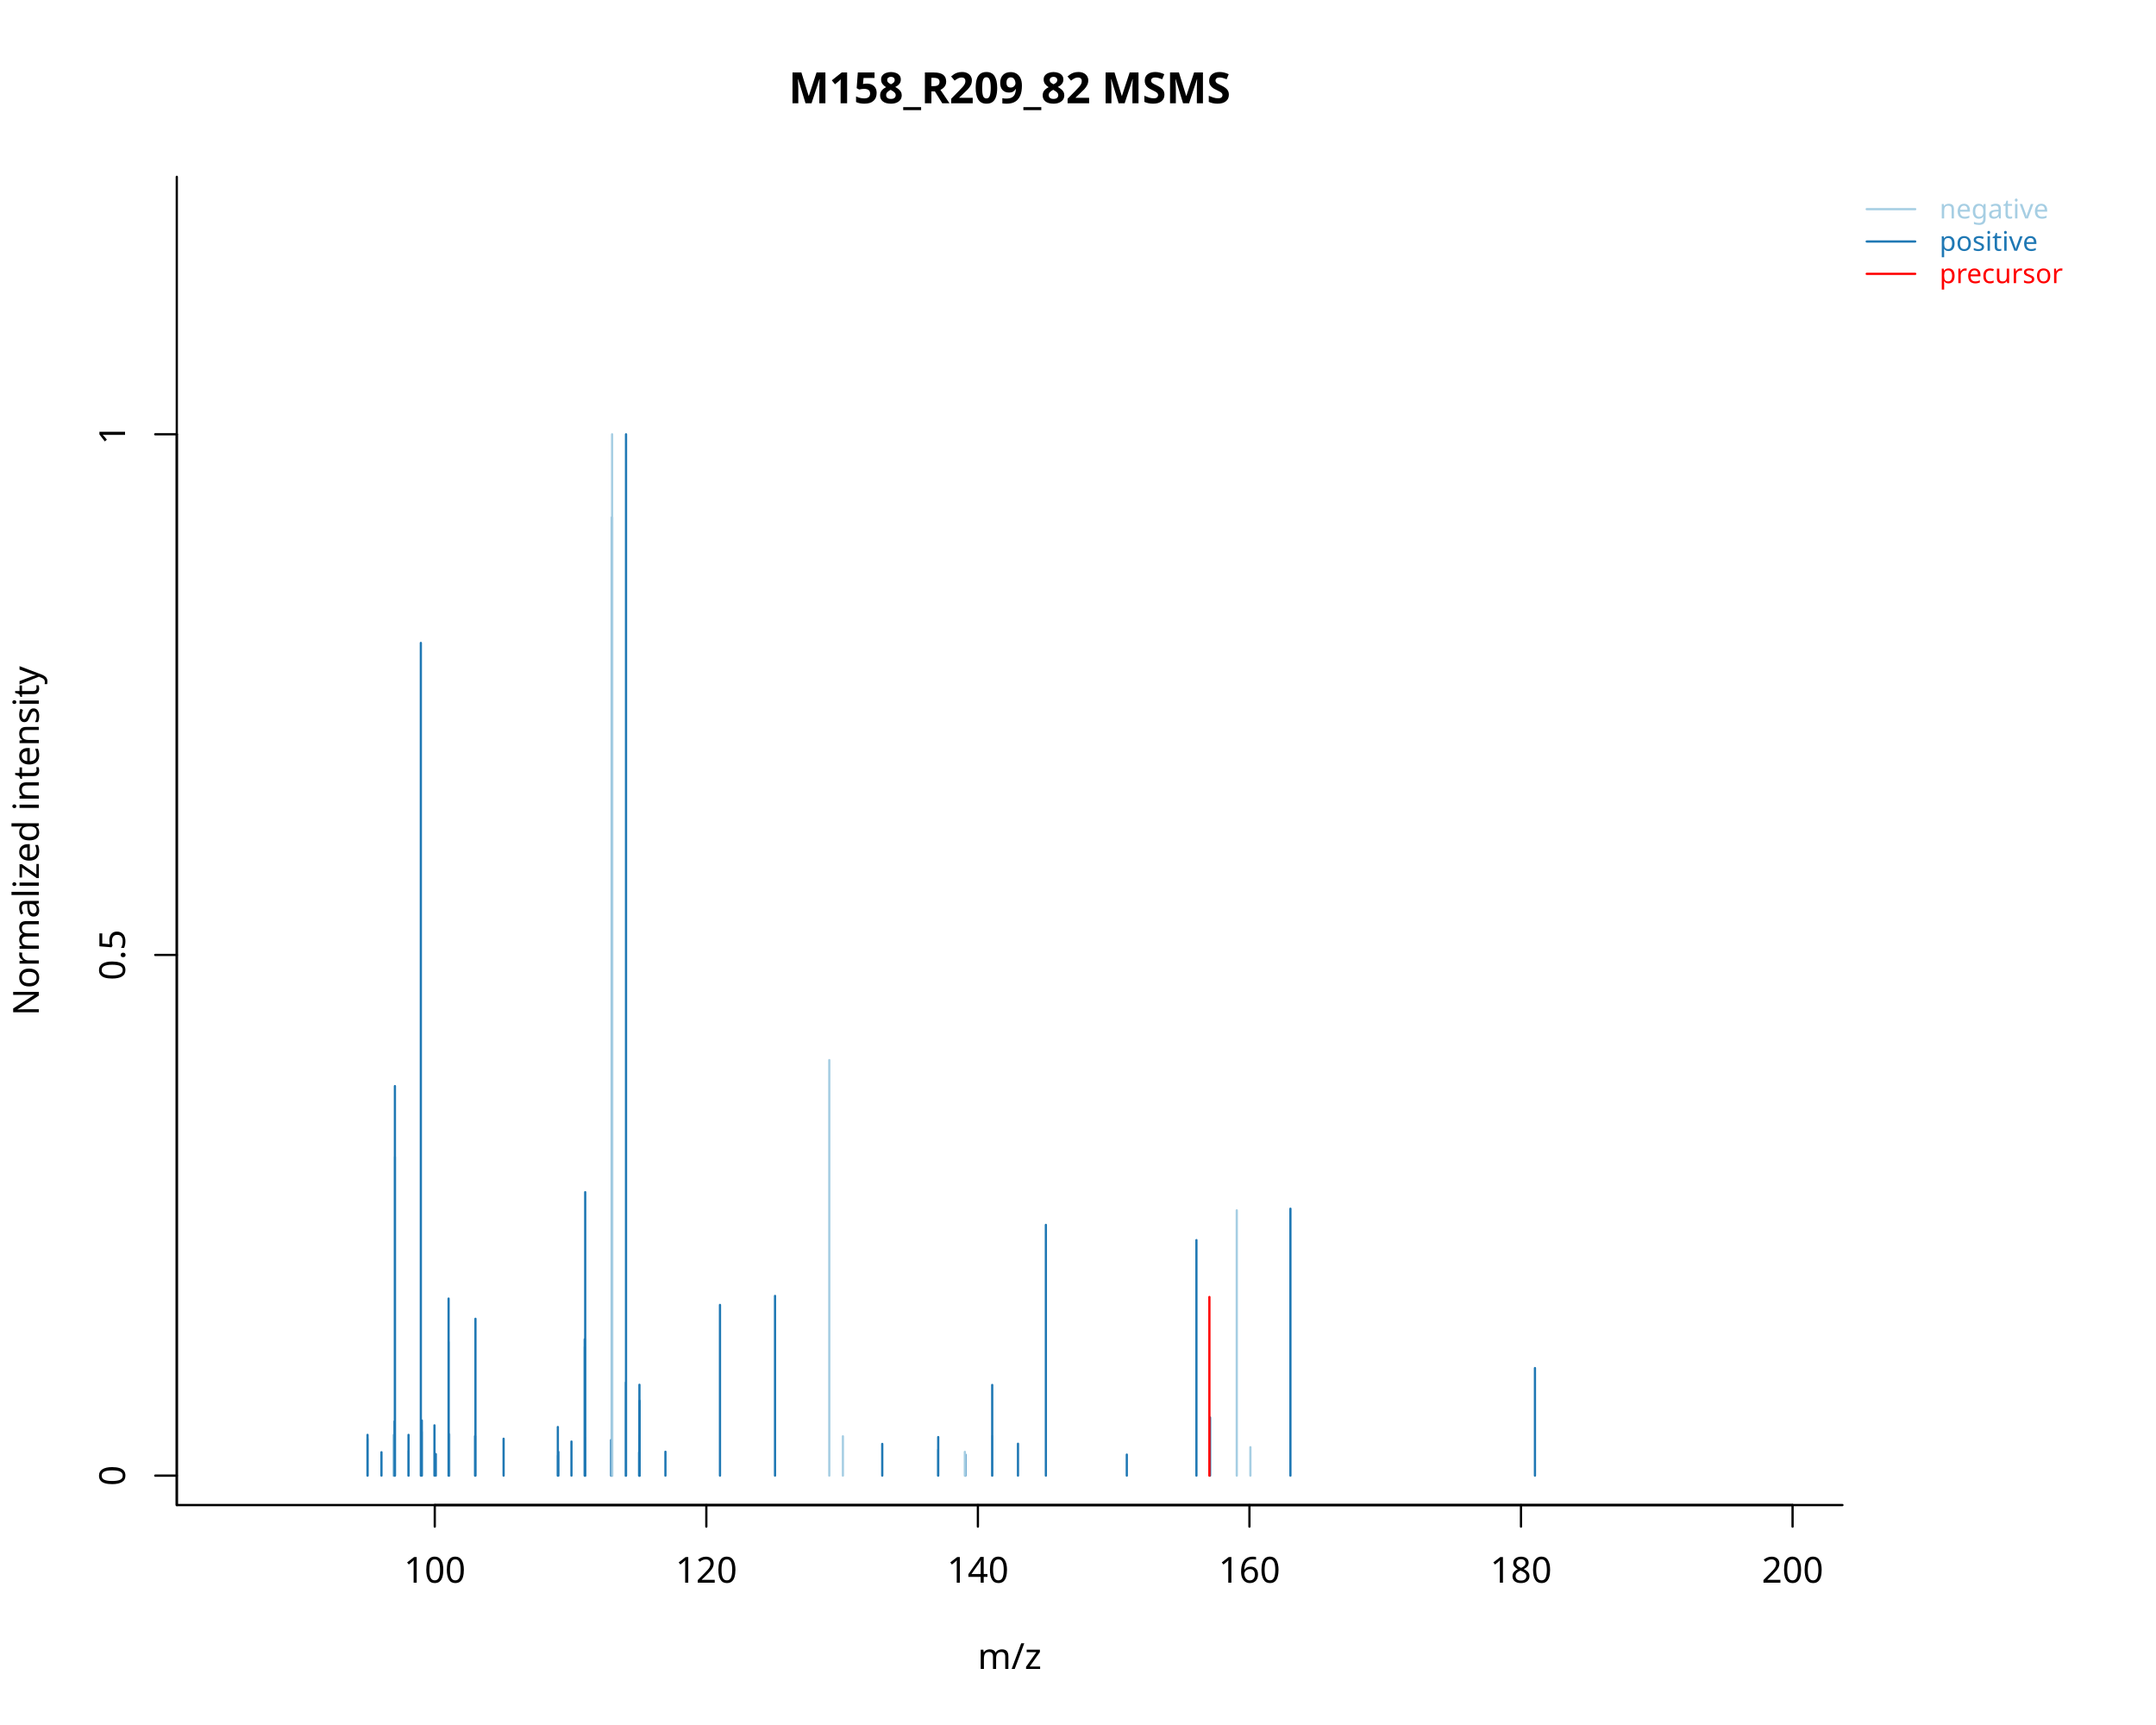
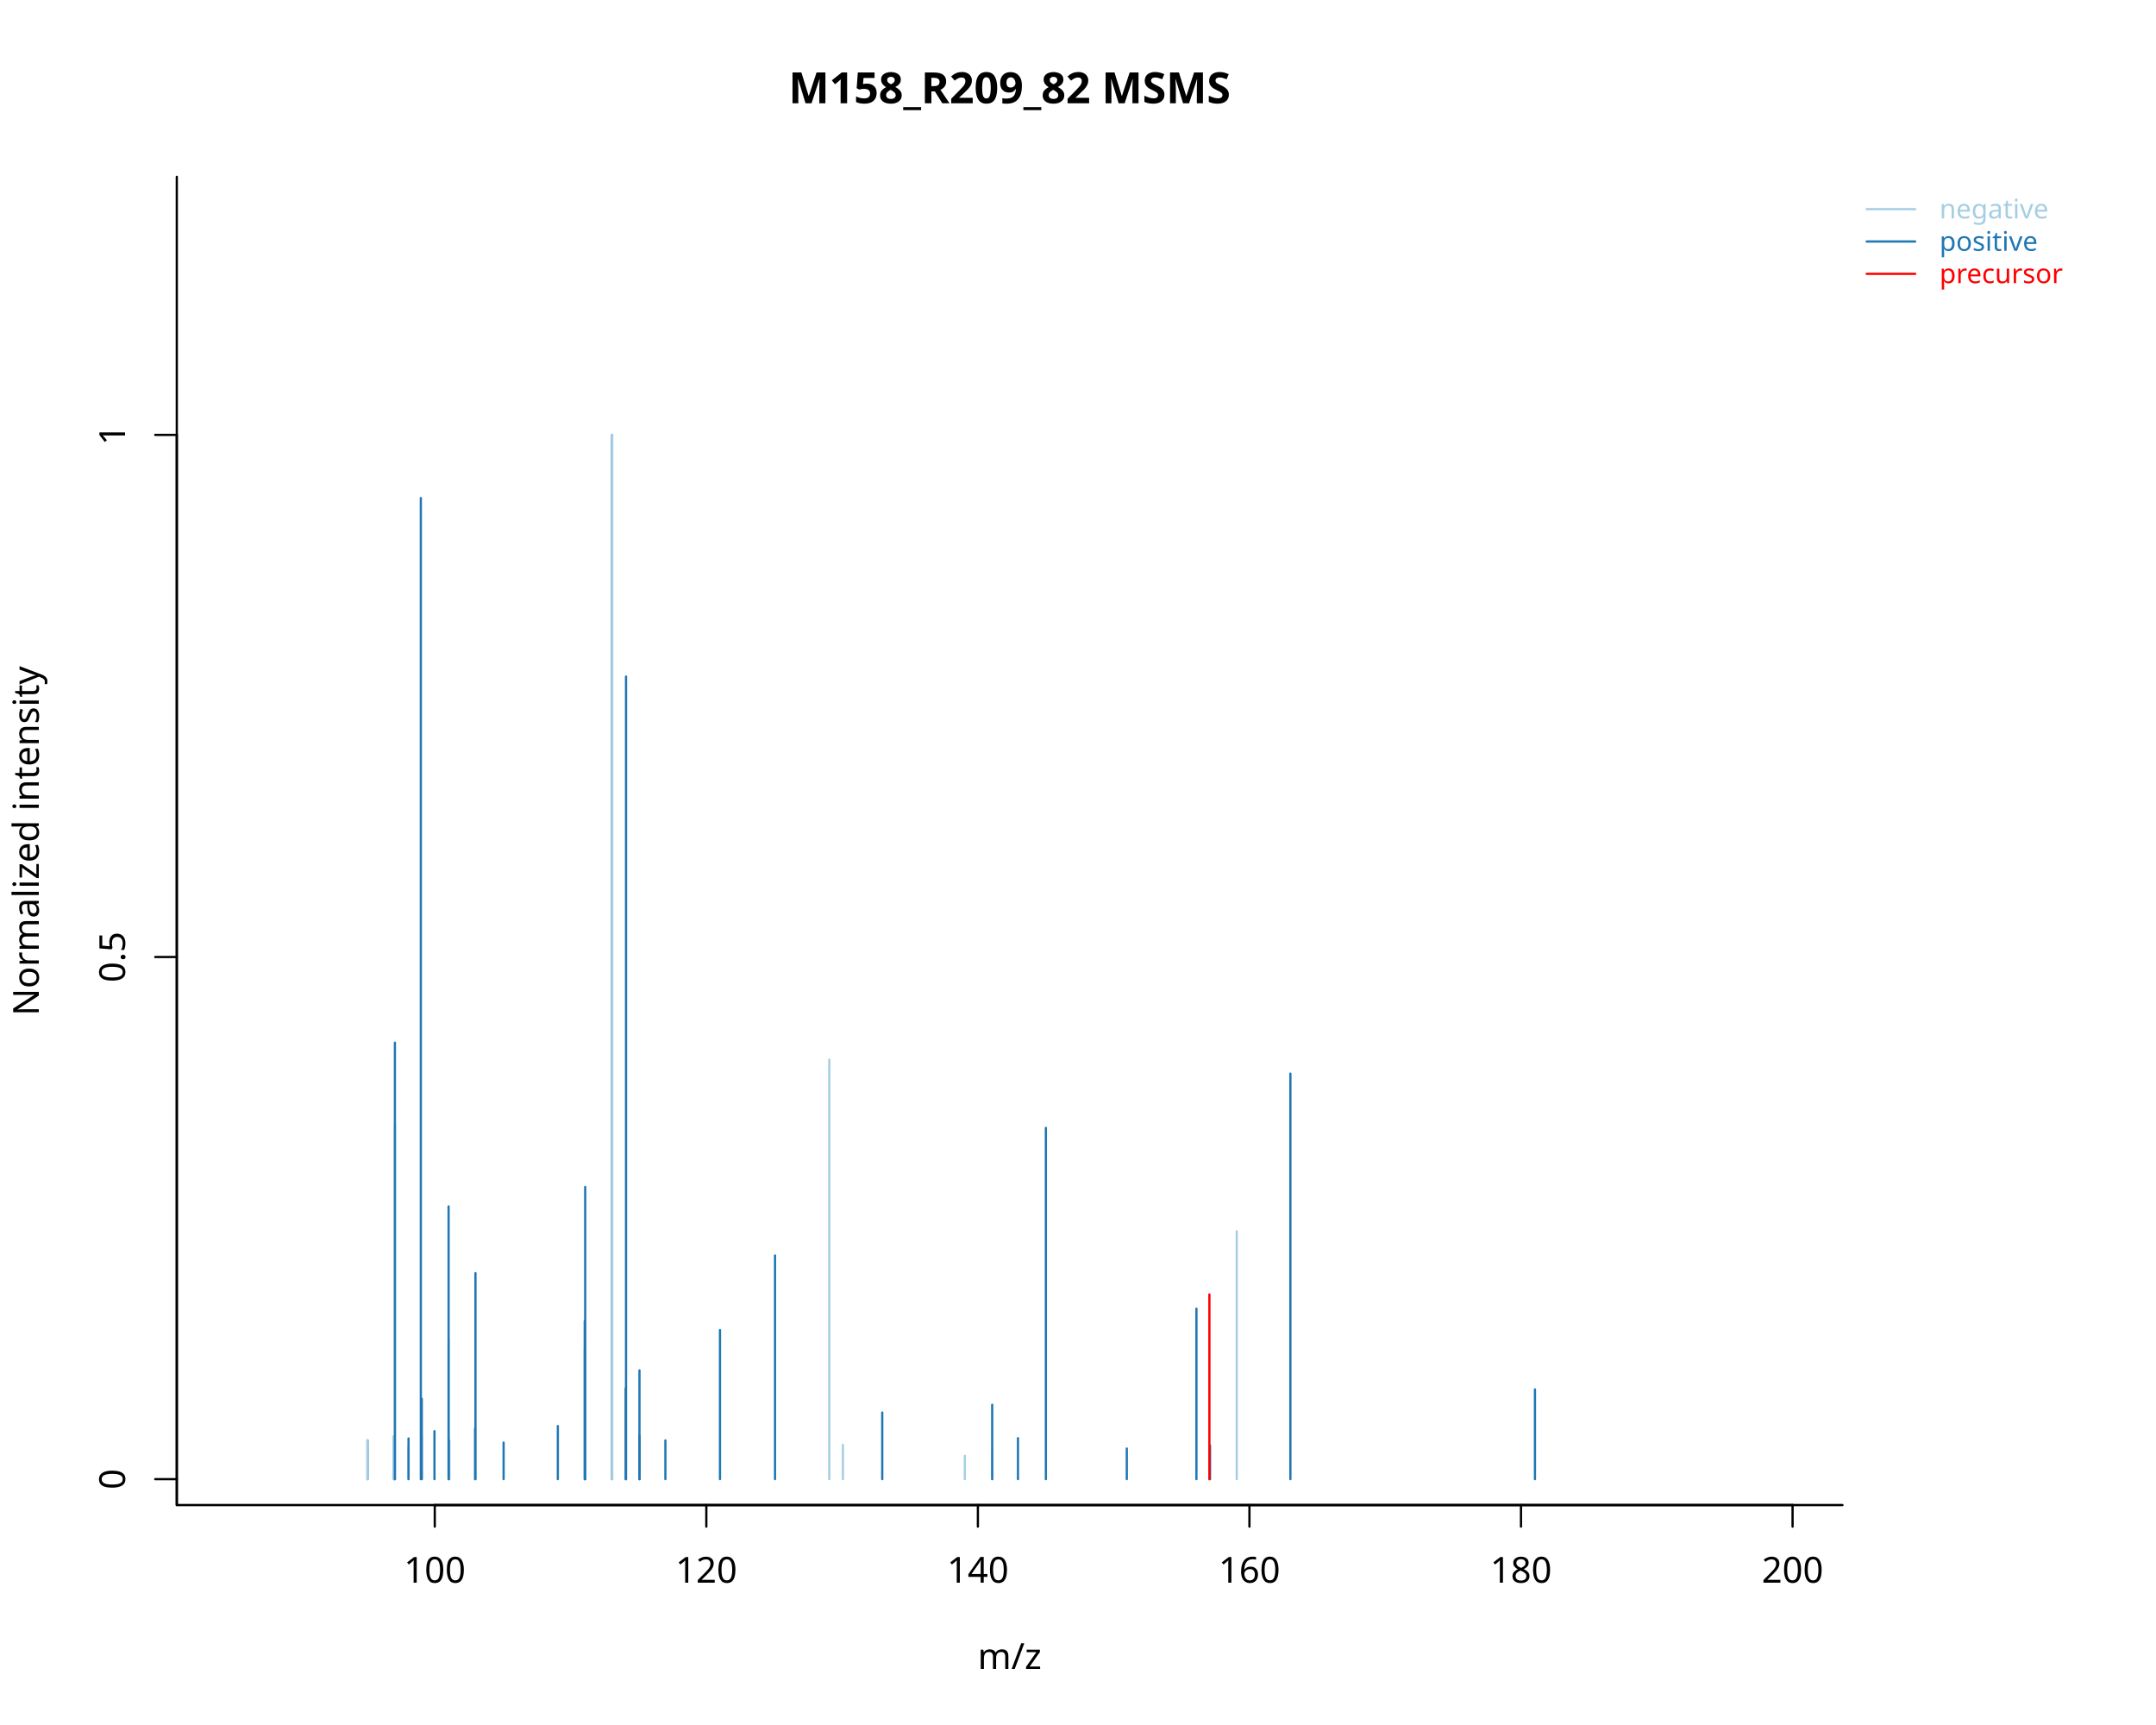
<svg xmlns="http://www.w3.org/2000/svg" class="svglite" data-engine-version="2.0" width="720.00pt" height="576.00pt" viewBox="0 0 720.00 576.00">
  <defs>
    <style type="text/css">
    .svglite line, .svglite polyline, .svglite polygon, .svglite path, .svglite rect, .svglite circle {
      fill: none;
      stroke: #000000;
      stroke-linecap: round;
      stroke-linejoin: round;
      stroke-miterlimit: 10.00;
    }
  </style>
  </defs>
  <rect width="100%" height="100%" style="stroke: none; fill: #FFFFFF;" />
  <defs>
    <clipPath id="cpMC4wMHw3MjAuMDB8MC4wMHw1NzYuMDA=">
      <rect x="0.00" y="0.00" width="720.00" height="576.00" />
    </clipPath>
  </defs>
  <g clip-path="url(#cpMC4wMHw3MjAuMDB8MC4wMHw1NzYuMDA=)">
    <line x1="145.19" y1="502.56" x2="598.63" y2="502.56" style="stroke-width: 0.75;" />
    <line x1="145.19" y1="502.56" x2="145.19" y2="509.76" style="stroke-width: 0.75;" />
    <line x1="235.88" y1="502.56" x2="235.88" y2="509.76" style="stroke-width: 0.75;" />
    <line x1="326.57" y1="502.56" x2="326.57" y2="509.76" style="stroke-width: 0.75;" />
    <line x1="417.25" y1="502.56" x2="417.25" y2="509.76" style="stroke-width: 0.75;" />
    <line x1="507.94" y1="502.56" x2="507.94" y2="509.76" style="stroke-width: 0.75;" />
    <line x1="598.63" y1="502.56" x2="598.63" y2="509.76" style="stroke-width: 0.75;" />
    <text x="145.19" y="528.48" text-anchor="middle" style="font-size: 12.00px; font-family: sans;" textLength="20.02px" lengthAdjust="spacingAndGlyphs">100</text>
    <text x="235.88" y="528.48" text-anchor="middle" style="font-size: 12.00px; font-family: sans;" textLength="20.02px" lengthAdjust="spacingAndGlyphs">120</text>
    <text x="326.57" y="528.48" text-anchor="middle" style="font-size: 12.00px; font-family: sans;" textLength="20.02px" lengthAdjust="spacingAndGlyphs">140</text>
    <text x="417.25" y="528.48" text-anchor="middle" style="font-size: 12.00px; font-family: sans;" textLength="20.02px" lengthAdjust="spacingAndGlyphs">160</text>
    <text x="507.94" y="528.48" text-anchor="middle" style="font-size: 12.00px; font-family: sans;" textLength="20.02px" lengthAdjust="spacingAndGlyphs">180</text>
    <text x="598.63" y="528.48" text-anchor="middle" style="font-size: 12.00px; font-family: sans;" textLength="20.02px" lengthAdjust="spacingAndGlyphs">200</text>
    <polyline points="59.04,59.04 59.04,502.56 615.29,502.56 " style="stroke-width: 0.75;" />
  </g>
  <defs>
    <clipPath id="cpMC4wMHw2NDUuNTN8MC4wMHw1NzYuMDA=">
      <rect x="0.00" y="0.00" width="645.53" height="576.00" />
    </clipPath>
  </defs>
  <g clip-path="url(#cpMC4wMHw2NDUuNTN8MC4wMHw1NzYuMDA=)">
    <text x="337.16" y="34.48" text-anchor="middle" style="font-size: 14.40px; font-weight: bold; font-family: sans;" textLength="149.71px" lengthAdjust="spacingAndGlyphs">M158_R209_82 MSMS</text>
    <text x="337.16" y="557.28" text-anchor="middle" style="font-size: 12.00px; font-family: sans;" textLength="19.34px" lengthAdjust="spacingAndGlyphs">m/z</text>
    <text transform="translate(12.96,280.80) rotate(-90)" text-anchor="middle" style="font-size: 12.00px; font-family: sans;" textLength="108.06px" lengthAdjust="spacingAndGlyphs">Normalized intensity</text>
  </g>
  <defs>
    <clipPath id="cpNTkuMDR8NjE1LjI5fDU5LjA0fDUwMi41Ng==">
      <rect x="59.04" y="59.04" width="556.25" height="443.52" />
    </clipPath>
  </defs>
  <g clip-path="url(#cpNTkuMDR8NjE1LjI5fDU5LjA0fDUwMi41Ng==)">
-     <line x1="186.30" y1="492.73" x2="186.30" y2="486.13" style="stroke-width: 0.75; stroke: #A6CEE3;" />
-     <line x1="322.37" y1="492.73" x2="322.37" y2="485.71" style="stroke-width: 0.75; stroke: #1F78B4;" />
-     <line x1="376.30" y1="492.73" x2="376.30" y2="485.71" style="stroke-width: 0.75; stroke: #1F78B4;" />
-     <line x1="145.53" y1="492.73" x2="145.53" y2="485.54" style="stroke-width: 0.75; stroke: #1F78B4;" />
-     <line x1="213.39" y1="492.73" x2="213.39" y2="485.08" style="stroke-width: 0.75; stroke: #A6CEE3;" />
-     <line x1="127.39" y1="492.73" x2="127.39" y2="484.92" style="stroke-width: 0.75; stroke: #1F78B4;" />
-     <line x1="186.46" y1="492.73" x2="186.46" y2="484.81" style="stroke-width: 0.75; stroke: #1F78B4;" />
-     <line x1="322.21" y1="492.73" x2="322.21" y2="484.81" style="stroke-width: 0.75; stroke: #A6CEE3;" />
-     <line x1="213.46" y1="492.73" x2="213.46" y2="484.76" style="stroke-width: 0.75; stroke: #1F78B4;" />
-     <line x1="222.22" y1="492.73" x2="222.22" y2="484.76" style="stroke-width: 0.75; stroke: #1F78B4;" />
-     <line x1="136.44" y1="492.73" x2="136.44" y2="484.56" style="stroke-width: 0.75; stroke: #A6CEE3;" />
-     <line x1="313.24" y1="492.73" x2="313.24" y2="484.16" style="stroke-width: 0.75; stroke: #A6CEE3;" />
-     <line x1="195.35" y1="492.73" x2="195.35" y2="483.89" style="stroke-width: 0.75; stroke: #A6CEE3;" />
-     <line x1="417.57" y1="492.73" x2="417.57" y2="483.24" style="stroke-width: 0.75; stroke: #A6CEE3;" />
-     <line x1="131.72" y1="492.73" x2="131.72" y2="482.95" style="stroke-width: 0.75; stroke: #A6CEE3;" />
-     <line x1="294.63" y1="492.73" x2="294.63" y2="482.14" style="stroke-width: 0.75; stroke: #1F78B4;" />
-     <line x1="339.96" y1="492.73" x2="339.96" y2="482.08" style="stroke-width: 0.75; stroke: #1F78B4;" />
-     <line x1="190.84" y1="492.73" x2="190.84" y2="481.35" style="stroke-width: 0.75; stroke: #1F78B4;" />
-     <line x1="204.09" y1="492.73" x2="204.09" y2="480.85" style="stroke-width: 0.75; stroke: #1F78B4;" />
-     <line x1="122.75" y1="492.73" x2="122.75" y2="480.54" style="stroke-width: 0.75; stroke: #A6CEE3;" />
-     <line x1="168.18" y1="492.73" x2="168.18" y2="480.41" style="stroke-width: 0.75; stroke: #1F78B4;" />
-     <line x1="195.44" y1="492.73" x2="195.44" y2="480.12" style="stroke-width: 0.75; stroke: #A6CEE3;" />
-     <line x1="313.32" y1="492.73" x2="313.32" y2="479.85" style="stroke-width: 0.75; stroke: #1F78B4;" />
-     <line x1="281.49" y1="492.73" x2="281.49" y2="479.60" style="stroke-width: 0.75; stroke: #A6CEE3;" />
-     <line x1="331.35" y1="492.73" x2="331.35" y2="479.53" style="stroke-width: 0.75; stroke: #A6CEE3;" />
-     <line x1="158.65" y1="492.73" x2="158.65" y2="479.51" style="stroke-width: 0.75; stroke: #1F78B4;" />
-     <line x1="213.55" y1="492.73" x2="213.55" y2="479.33" style="stroke-width: 0.75; stroke: #A6CEE3;" />
-     <line x1="131.40" y1="492.73" x2="131.40" y2="479.17" style="stroke-width: 0.75; stroke: #A6CEE3;" />
-     <line x1="122.74" y1="492.73" x2="122.74" y2="479.12" style="stroke-width: 0.75; stroke: #1F78B4;" />
-     <line x1="136.43" y1="492.73" x2="136.43" y2="479.12" style="stroke-width: 0.75; stroke: #1F78B4;" />
-     <line x1="150.00" y1="492.73" x2="150.00" y2="478.90" style="stroke-width: 0.75; stroke: #1F78B4;" />
-     <line x1="140.86" y1="492.73" x2="140.86" y2="478.16" style="stroke-width: 0.75; stroke: #A6CEE3;" />
-     <line x1="186.29" y1="492.73" x2="186.29" y2="476.50" style="stroke-width: 0.75; stroke: #1F78B4;" />
-     <line x1="145.09" y1="492.73" x2="145.09" y2="475.94" style="stroke-width: 0.75; stroke: #1F78B4;" />
-     <line x1="131.71" y1="492.73" x2="131.71" y2="474.66" style="stroke-width: 0.75; stroke: #1F78B4;" />
-     <line x1="140.86" y1="492.73" x2="140.86" y2="474.33" style="stroke-width: 0.75; stroke: #1F78B4;" />
-     <line x1="404.10" y1="492.73" x2="404.10" y2="473.32" style="stroke-width: 0.75; stroke: #1F78B4;" />
-     <line x1="213.60" y1="492.73" x2="213.60" y2="467.74" style="stroke-width: 0.75; stroke: #1F78B4;" />
-     <line x1="331.35" y1="492.73" x2="331.35" y2="462.45" style="stroke-width: 0.75; stroke: #1F78B4;" />
-     <line x1="213.54" y1="492.73" x2="213.54" y2="462.39" style="stroke-width: 0.75; stroke: #1F78B4;" />
-     <line x1="208.96" y1="492.73" x2="208.96" y2="461.78" style="stroke-width: 0.75; stroke: #1F78B4;" />
-     <line x1="208.96" y1="492.73" x2="208.96" y2="461.71" style="stroke-width: 0.75; stroke: #A6CEE3;" />
-     <line x1="512.60" y1="492.73" x2="512.60" y2="456.81" style="stroke-width: 0.75; stroke: #1F78B4;" />
-     <line x1="195.27" y1="492.73" x2="195.27" y2="449.81" style="stroke-width: 0.75; stroke: #A6CEE3;" />
-     <line x1="149.84" y1="492.73" x2="149.84" y2="448.20" style="stroke-width: 0.75; stroke: #A6CEE3;" />
-     <line x1="195.27" y1="492.73" x2="195.27" y2="447.22" style="stroke-width: 0.75; stroke: #1F78B4;" />
-     <line x1="158.78" y1="492.73" x2="158.78" y2="440.36" style="stroke-width: 0.75; stroke: #1F78B4;" />
-     <line x1="240.44" y1="492.73" x2="240.44" y2="435.73" style="stroke-width: 0.75; stroke: #1F78B4;" />
-     <line x1="149.81" y1="492.73" x2="149.81" y2="433.61" style="stroke-width: 0.75; stroke: #1F78B4;" />
-     <line x1="403.88" y1="492.73" x2="403.88" y2="433.09" style="stroke-width: 0.75; stroke: #FF0000;" />
-     <line x1="258.82" y1="492.73" x2="258.82" y2="432.72" style="stroke-width: 0.75; stroke: #1F78B4;" />
-     <line x1="399.55" y1="492.73" x2="399.55" y2="414.09" style="stroke-width: 0.75; stroke: #1F78B4;" />
-     <line x1="349.27" y1="492.73" x2="349.27" y2="409.01" style="stroke-width: 0.75; stroke: #1F78B4;" />
-     <line x1="413.02" y1="492.73" x2="413.02" y2="404.15" style="stroke-width: 0.75; stroke: #A6CEE3;" />
-     <line x1="430.94" y1="492.73" x2="430.94" y2="403.60" style="stroke-width: 0.75; stroke: #1F78B4;" />
-     <line x1="195.43" y1="492.73" x2="195.43" y2="398.08" style="stroke-width: 0.75; stroke: #1F78B4;" />
-     <line x1="131.89" y1="492.73" x2="131.89" y2="386.40" style="stroke-width: 0.75; stroke: #A6CEE3;" />
-     <line x1="131.88" y1="492.73" x2="131.88" y2="362.66" style="stroke-width: 0.75; stroke: #1F78B4;" />
-     <line x1="276.94" y1="492.73" x2="276.94" y2="353.98" style="stroke-width: 0.75; stroke: #A6CEE3;" />
-     <line x1="140.54" y1="492.73" x2="140.54" y2="214.68" style="stroke-width: 0.75; stroke: #1F78B4;" />
-     <line x1="204.41" y1="492.73" x2="204.41" y2="172.73" style="stroke-width: 0.75; stroke: #1F78B4;" />
-     <line x1="209.06" y1="492.73" x2="209.06" y2="145.01" style="stroke-width: 0.75; stroke: #1F78B4;" />
-     <line x1="204.41" y1="492.73" x2="204.41" y2="145.01" style="stroke-width: 0.75; stroke: #A6CEE3;" />
+     <line x1="322.21" y1="493.91" x2="322.21" y2="486.13" style="stroke-width: 0.75; stroke: #A6CEE3;" />
+     <line x1="331.35" y1="493.91" x2="331.35" y2="484.33" style="stroke-width: 0.75; stroke: #A6CEE3;" />
+     <line x1="376.30" y1="493.91" x2="376.30" y2="483.67" style="stroke-width: 0.75; stroke: #1F78B4;" />
+     <line x1="131.72" y1="493.91" x2="131.72" y2="483.61" style="stroke-width: 0.75; stroke: #A6CEE3;" />
+     <line x1="131.71" y1="493.91" x2="131.71" y2="483.44" style="stroke-width: 0.75; stroke: #1F78B4;" />
+     <line x1="136.44" y1="493.91" x2="136.44" y2="483.16" style="stroke-width: 0.75; stroke: #A6CEE3;" />
+     <line x1="404.09" y1="493.91" x2="404.09" y2="482.67" style="stroke-width: 0.75; stroke: #1F78B4;" />
+     <line x1="281.49" y1="493.91" x2="281.49" y2="482.46" style="stroke-width: 0.75; stroke: #A6CEE3;" />
+     <line x1="168.18" y1="493.91" x2="168.18" y2="481.70" style="stroke-width: 0.75; stroke: #1F78B4;" />
+     <line x1="122.74" y1="493.91" x2="122.74" y2="481.05" style="stroke-width: 0.75; stroke: #1F78B4;" />
+     <line x1="150.00" y1="493.91" x2="150.00" y2="480.99" style="stroke-width: 0.75; stroke: #1F78B4;" />
+     <line x1="222.21" y1="493.91" x2="222.21" y2="480.96" style="stroke-width: 0.75; stroke: #1F78B4;" />
+     <line x1="122.75" y1="493.91" x2="122.75" y2="480.83" style="stroke-width: 0.75; stroke: #A6CEE3;" />
+     <line x1="195.44" y1="493.91" x2="195.44" y2="480.72" style="stroke-width: 0.75; stroke: #A6CEE3;" />
+     <line x1="136.43" y1="493.91" x2="136.43" y2="480.31" style="stroke-width: 0.75; stroke: #1F78B4;" />
+     <line x1="339.95" y1="493.91" x2="339.95" y2="480.21" style="stroke-width: 0.75; stroke: #1F78B4;" />
+     <line x1="213.55" y1="493.91" x2="213.55" y2="479.60" style="stroke-width: 0.75; stroke: #A6CEE3;" />
+     <line x1="131.40" y1="493.91" x2="131.40" y2="479.58" style="stroke-width: 0.75; stroke: #A6CEE3;" />
+     <line x1="213.60" y1="493.91" x2="213.60" y2="479.44" style="stroke-width: 0.75; stroke: #1F78B4;" />
+     <line x1="140.86" y1="493.91" x2="140.86" y2="479.42" style="stroke-width: 0.75; stroke: #A6CEE3;" />
+     <line x1="195.35" y1="493.91" x2="195.35" y2="477.90" style="stroke-width: 0.75; stroke: #A6CEE3;" />
+     <line x1="145.09" y1="493.91" x2="145.09" y2="477.89" style="stroke-width: 0.75; stroke: #1F78B4;" />
+     <line x1="158.65" y1="493.91" x2="158.65" y2="476.99" style="stroke-width: 0.75; stroke: #1F78B4;" />
+     <line x1="186.29" y1="493.91" x2="186.29" y2="476.18" style="stroke-width: 0.75; stroke: #1F78B4;" />
+     <line x1="294.63" y1="493.91" x2="294.63" y2="471.66" style="stroke-width: 0.75; stroke: #1F78B4;" />
+     <line x1="331.35" y1="493.91" x2="331.35" y2="469.07" style="stroke-width: 0.75; stroke: #1F78B4;" />
+     <line x1="140.85" y1="493.91" x2="140.85" y2="467.07" style="stroke-width: 0.75; stroke: #1F78B4;" />
+     <line x1="512.60" y1="493.91" x2="512.60" y2="463.94" style="stroke-width: 0.75; stroke: #1F78B4;" />
+     <line x1="208.96" y1="493.91" x2="208.96" y2="463.74" style="stroke-width: 0.75; stroke: #A6CEE3;" />
+     <line x1="208.96" y1="493.91" x2="208.96" y2="463.58" style="stroke-width: 0.75; stroke: #1F78B4;" />
+     <line x1="213.55" y1="493.91" x2="213.55" y2="457.58" style="stroke-width: 0.75; stroke: #1F78B4;" />
+     <line x1="195.27" y1="493.91" x2="195.27" y2="450.77" style="stroke-width: 0.75; stroke: #A6CEE3;" />
+     <line x1="149.83" y1="493.91" x2="149.83" y2="447.28" style="stroke-width: 0.75; stroke: #A6CEE3;" />
+     <line x1="240.44" y1="493.91" x2="240.44" y2="444.14" style="stroke-width: 0.75; stroke: #1F78B4;" />
+     <line x1="195.27" y1="493.91" x2="195.27" y2="441.14" style="stroke-width: 0.75; stroke: #1F78B4;" />
+     <line x1="399.55" y1="493.91" x2="399.55" y2="436.97" style="stroke-width: 0.75; stroke: #1F78B4;" />
+     <line x1="403.88" y1="493.91" x2="403.88" y2="432.23" style="stroke-width: 0.75; stroke: #FF0000;" />
+     <line x1="158.78" y1="493.91" x2="158.78" y2="425.12" style="stroke-width: 0.75; stroke: #1F78B4;" />
+     <line x1="258.82" y1="493.91" x2="258.82" y2="419.21" style="stroke-width: 0.75; stroke: #1F78B4;" />
+     <line x1="413.02" y1="493.91" x2="413.02" y2="411.14" style="stroke-width: 0.75; stroke: #A6CEE3;" />
+     <line x1="149.81" y1="493.91" x2="149.81" y2="402.83" style="stroke-width: 0.75; stroke: #1F78B4;" />
+     <line x1="195.43" y1="493.91" x2="195.43" y2="396.31" style="stroke-width: 0.75; stroke: #1F78B4;" />
+     <line x1="349.27" y1="493.91" x2="349.27" y2="376.61" style="stroke-width: 0.75; stroke: #1F78B4;" />
+     <line x1="131.89" y1="493.91" x2="131.89" y2="375.20" style="stroke-width: 0.75; stroke: #A6CEE3;" />
+     <line x1="430.93" y1="493.91" x2="430.93" y2="358.49" style="stroke-width: 0.75; stroke: #1F78B4;" />
+     <line x1="276.94" y1="493.91" x2="276.94" y2="353.83" style="stroke-width: 0.75; stroke: #A6CEE3;" />
+     <line x1="131.88" y1="493.91" x2="131.88" y2="348.16" style="stroke-width: 0.75; stroke: #1F78B4;" />
+     <line x1="209.06" y1="493.91" x2="209.06" y2="225.91" style="stroke-width: 0.75; stroke: #1F78B4;" />
+     <line x1="140.54" y1="493.91" x2="140.54" y2="166.30" style="stroke-width: 0.75; stroke: #1F78B4;" />
+     <line x1="204.41" y1="493.91" x2="204.41" y2="145.21" style="stroke-width: 0.75; stroke: #1F78B4;" />
+     <line x1="204.41" y1="493.91" x2="204.41" y2="145.21" style="stroke-width: 0.75; stroke: #A6CEE3;" />
  </g>
  <g clip-path="url(#cpMC4wMHw3MjAuMDB8MC4wMHw1NzYuMDA=)">
-     <line x1="59.04" y1="502.56" x2="59.04" y2="145.01" style="stroke-width: 0.75;" />
-     <line x1="59.04" y1="492.73" x2="51.84" y2="492.73" style="stroke-width: 0.75;" />
-     <line x1="59.04" y1="318.87" x2="51.84" y2="318.87" style="stroke-width: 0.75;" />
-     <line x1="59.04" y1="145.01" x2="51.84" y2="145.01" style="stroke-width: 0.75;" />
-     <text transform="translate(41.76,492.73) rotate(-90)" text-anchor="middle" style="font-size: 12.00px; font-family: sans;" textLength="6.67px" lengthAdjust="spacingAndGlyphs">0</text>
-     <text transform="translate(41.76,318.87) rotate(-90)" text-anchor="middle" style="font-size: 12.00px; font-family: sans;" textLength="16.68px" lengthAdjust="spacingAndGlyphs">0.5</text>
-     <text transform="translate(41.76,145.01) rotate(-90)" text-anchor="middle" style="font-size: 12.00px; font-family: sans;" textLength="6.67px" lengthAdjust="spacingAndGlyphs">1</text>
+     <line x1="59.04" y1="502.56" x2="59.04" y2="145.21" style="stroke-width: 0.75;" />
+     <line x1="59.04" y1="493.91" x2="51.84" y2="493.91" style="stroke-width: 0.75;" />
+     <line x1="59.04" y1="319.56" x2="51.84" y2="319.56" style="stroke-width: 0.75;" />
+     <line x1="59.04" y1="145.21" x2="51.84" y2="145.21" style="stroke-width: 0.75;" />
+     <text transform="translate(41.76,493.91) rotate(-90)" text-anchor="middle" style="font-size: 12.00px; font-family: sans;" textLength="6.67px" lengthAdjust="spacingAndGlyphs">0</text>
+     <text transform="translate(41.76,319.56) rotate(-90)" text-anchor="middle" style="font-size: 12.00px; font-family: sans;" textLength="16.68px" lengthAdjust="spacingAndGlyphs">0.5</text>
+     <text transform="translate(41.76,145.21) rotate(-90)" text-anchor="middle" style="font-size: 12.00px; font-family: sans;" textLength="6.67px" lengthAdjust="spacingAndGlyphs">1</text>
    <line x1="623.39" y1="69.84" x2="639.59" y2="69.84" style="stroke-width: 0.75; stroke: #A6CEE3;" />
    <line x1="623.39" y1="80.64" x2="639.59" y2="80.64" style="stroke-width: 0.75; stroke: #1F78B4;" />
    <line x1="623.39" y1="91.44" x2="639.59" y2="91.44" style="stroke-width: 0.75; stroke: #FF0000;" />
    <text x="647.69" y="72.94" style="font-size: 9.00px; fill: #A6CEE3; font-family: sans;" textLength="34.03px" lengthAdjust="spacingAndGlyphs">negative</text>
    <text x="647.69" y="83.74" style="font-size: 9.00px; fill: #1F78B4; font-family: sans;" textLength="30.52px" lengthAdjust="spacingAndGlyphs">positive</text>
    <text x="647.69" y="94.54" style="font-size: 9.00px; fill: #FF0000; font-family: sans;" textLength="38.02px" lengthAdjust="spacingAndGlyphs">precursor</text>
  </g>
</svg>
